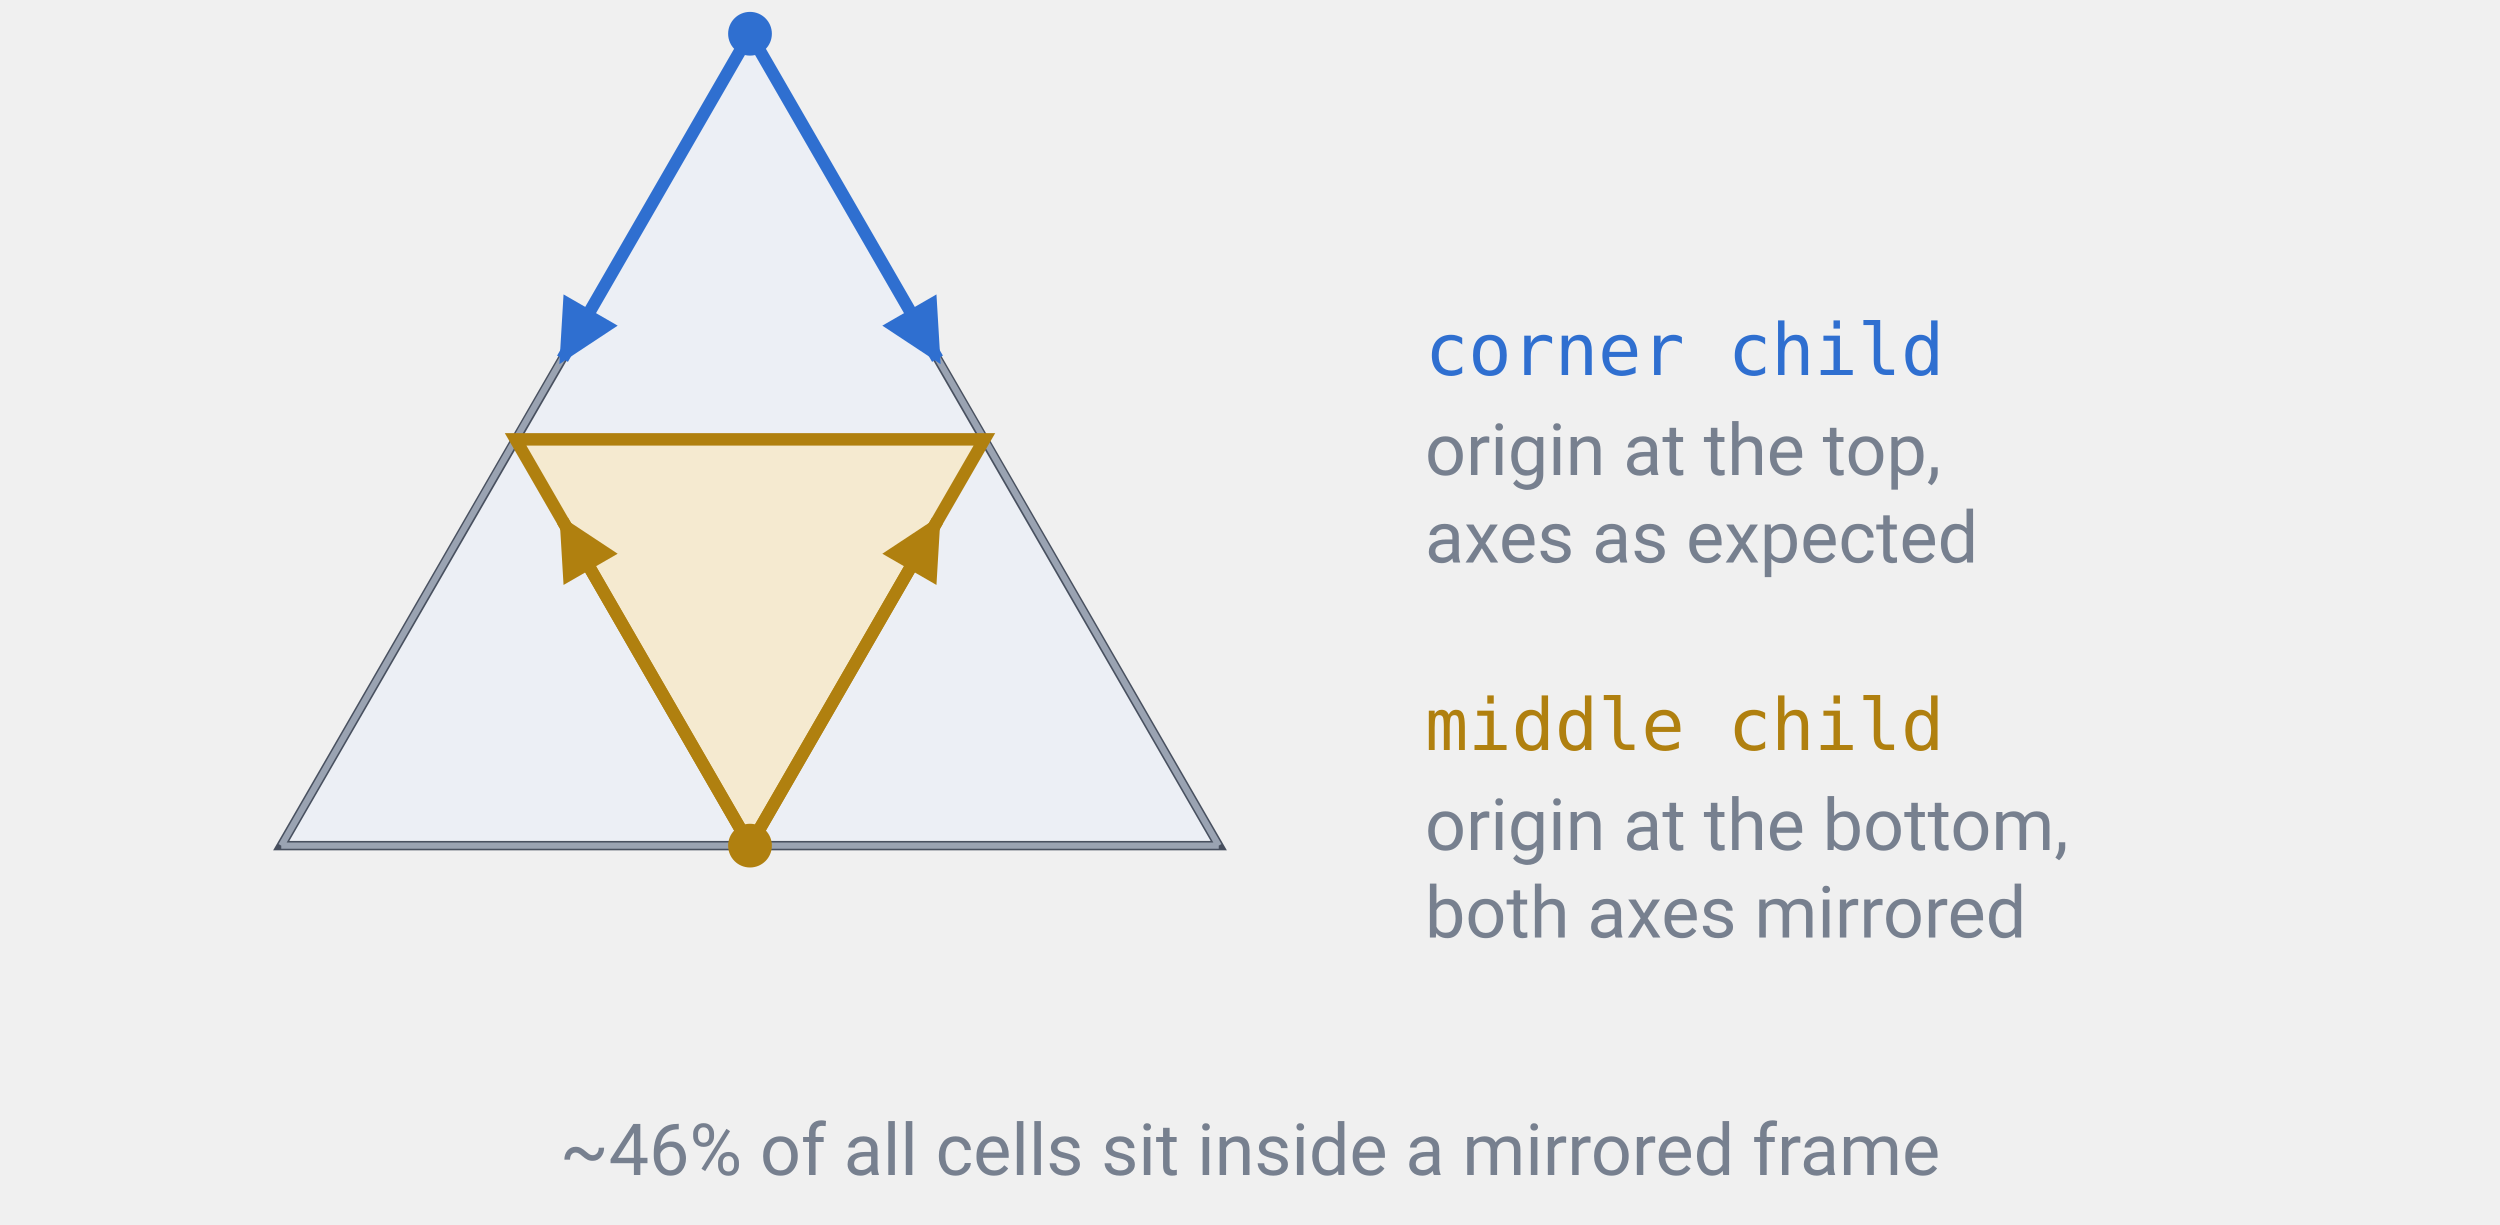
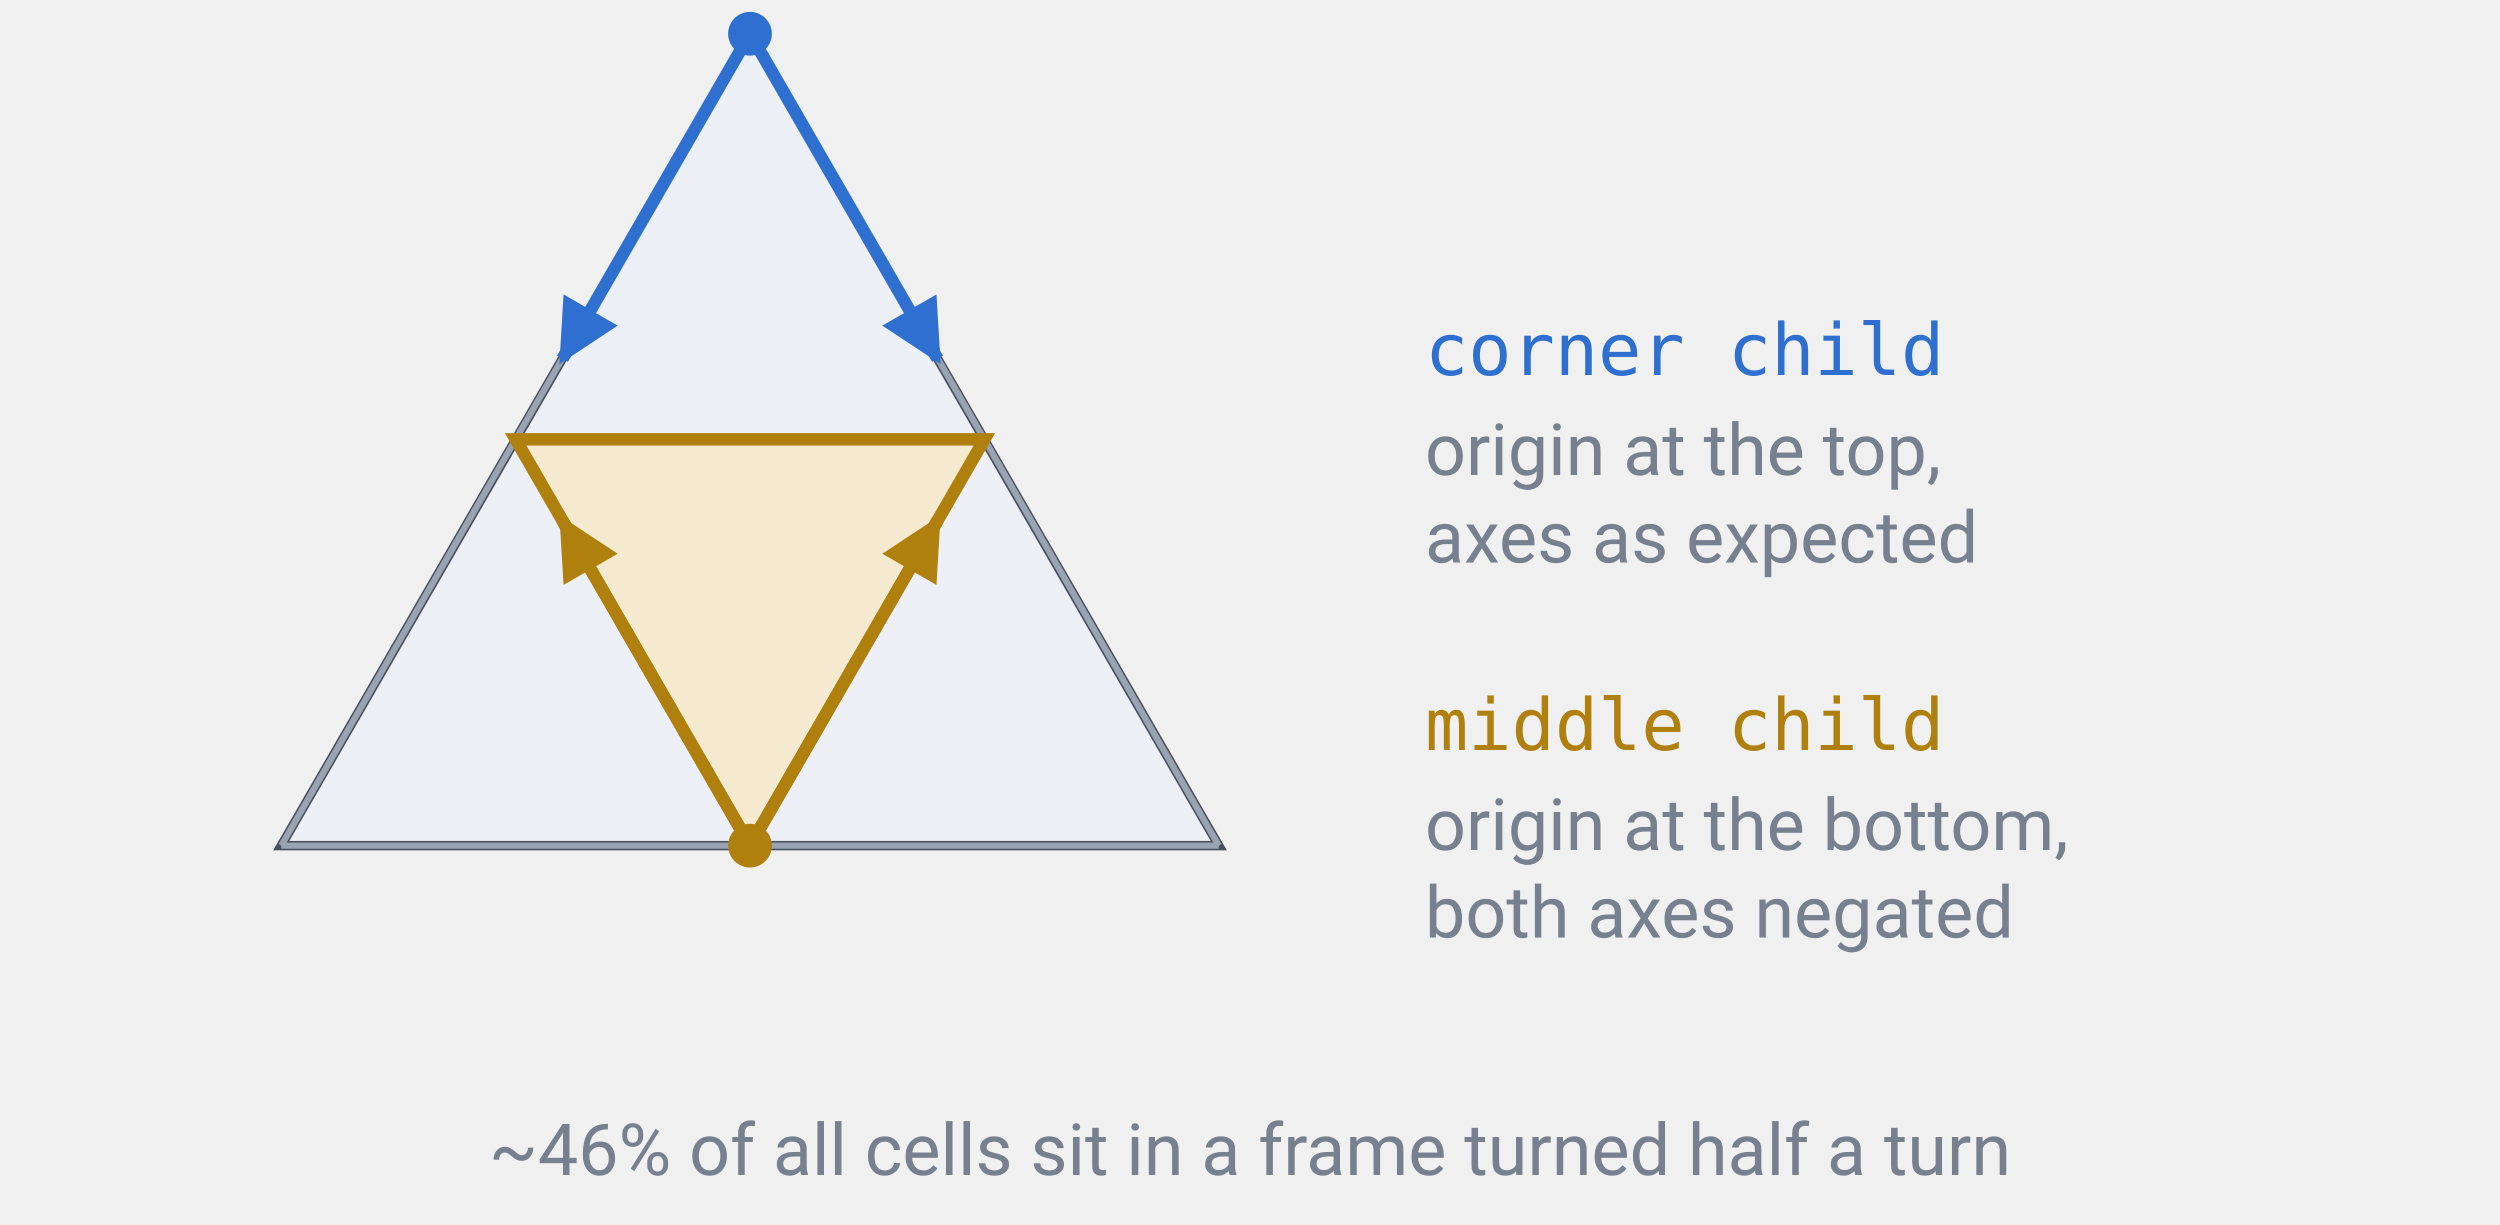
<svg xmlns="http://www.w3.org/2000/svg" viewBox="0 0 400 196" width="400" height="196">
  <style>
  .cf-l{stroke:#9aa3b2;fill:none;stroke-width:1}
  .cf-m{stroke:#48505f;fill:none;stroke-width:1.5}
  .cf-fill{fill:#eceff5;stroke:#48505f;stroke-width:1.5}
  .cf-a{stroke:#2f6fd0;fill:none;stroke-width:2}
  .cf-af{fill:#dbe5f5;stroke:#2f6fd0;stroke-width:2}
  .cf-g{stroke:#b0800f;fill:none;stroke-width:2}
  .cf-gf{fill:#f5ead0;stroke:#b0800f;stroke-width:2}
  .cf-void{fill:#ffffff;stroke:#48505f;stroke-width:1.5}
  text{font-family:ui-sans-serif,-apple-system,"Segoe UI",Roboto,Helvetica,sans-serif;font-size:12px;fill:#39404d}
  text.cf-d{fill:#77808f;font-size:11.5px}
  text.cf-c{font-family:ui-monospace,SFMono-Regular,Menlo,Consolas,monospace;font-size:11.5px;fill:#2f6fd0}
  text.cf-gd{font-family:ui-monospace,SFMono-Regular,Menlo,Consolas,monospace;font-size:11.5px;fill:#b0800f}
  text.cf-big{font-size:14px;font-weight:600}
  @media (prefers-color-scheme:dark){
    .cf-l{stroke:#5c6577} .cf-m{stroke:#aeb6c4} .cf-fill{fill:#1b2333;stroke:#aeb6c4}
    .cf-a{stroke:#6aa2f0} .cf-af{fill:#1a2942;stroke:#6aa2f0}
    .cf-g{stroke:#e0b355} .cf-gf{fill:#2a2210;stroke:#e0b355}
    .cf-void{fill:#0f141d;stroke:#aeb6c4}
    text{fill:#d3d9e4} text.cf-d{fill:#98a1b2} text.cf-c{fill:#6aa2f0} text.cf-gd{fill:#e0b355}
  }
</style>
  <defs>
    <marker id="ah" viewBox="0 0 10 10" refX="9" refY="5" markerWidth="5" markerHeight="5" orient="auto-start-reverse">
      <path d="M0 0 L10 5 L0 10 z" fill="#2f6fd0" />
    </marker>
    <marker id="ag" viewBox="0 0 10 10" refX="9" refY="5" markerWidth="5" markerHeight="5" orient="auto-start-reverse">
      <path d="M0 0 L10 5 L0 10 z" fill="#b0800f" />
    </marker>
  </defs>
  <polygon class="cf-fill" points="120.0,5.4 45.0,135.3 195.0,135.3" />
  <path class="cf-l" d="M120.0 5.4L82.5 70.3M120.0 5.4L157.5 70.3M82.5 70.3L157.5 70.3M82.5 70.3L45.0 135.3M82.5 70.3L120.0 135.3M45.0 135.3L120.0 135.3M157.5 70.3L120.0 135.3M157.5 70.3L195.0 135.3M120.0 135.3L195.0 135.3" />
  <polygon class="cf-gf" points="82.5,70.3 157.5,70.3 120.0,135.3" />
  <path class="cf-a" d="M120.0 5.4L90.0 57.4" marker-end="url(#ah)" />
  <path class="cf-a" d="M120.0 5.4L150.0 57.4" marker-end="url(#ah)" />
  <circle cx="120.0" cy="5.4" r="3.5" fill="#2f6fd0" />
  <path class="cf-g" d="M120.0 135.3L150.0 83.3" marker-end="url(#ag)" />
  <path class="cf-g" d="M120.0 135.3L90.0 83.3" marker-end="url(#ag)" />
  <circle cx="120.0" cy="135.3" r="3.5" fill="#b0800f" />
  <text class="cf-c" x="228" y="60">corner child</text>
  <text class="cf-d" x="228" y="76">origin at the top,</text>
  <text class="cf-d" x="228" y="90">axes as expected</text>
  <text class="cf-gd" x="228" y="120">middle child</text>
  <text class="cf-d" x="228" y="136">origin at the bottom,</text>
-   <text class="cf-d" x="228" y="150">both axes mirrored</text>
-   <text class="cf-d" x="200" y="188" text-anchor="middle">~46% of all cells sit inside a mirrored frame</text>
+   <text class="cf-d" x="228" y="150">both axes negated</text>
+   <text class="cf-d" x="200" y="188" text-anchor="middle">~46% of all cells sit in a frame turned half a turn</text>
</svg>
